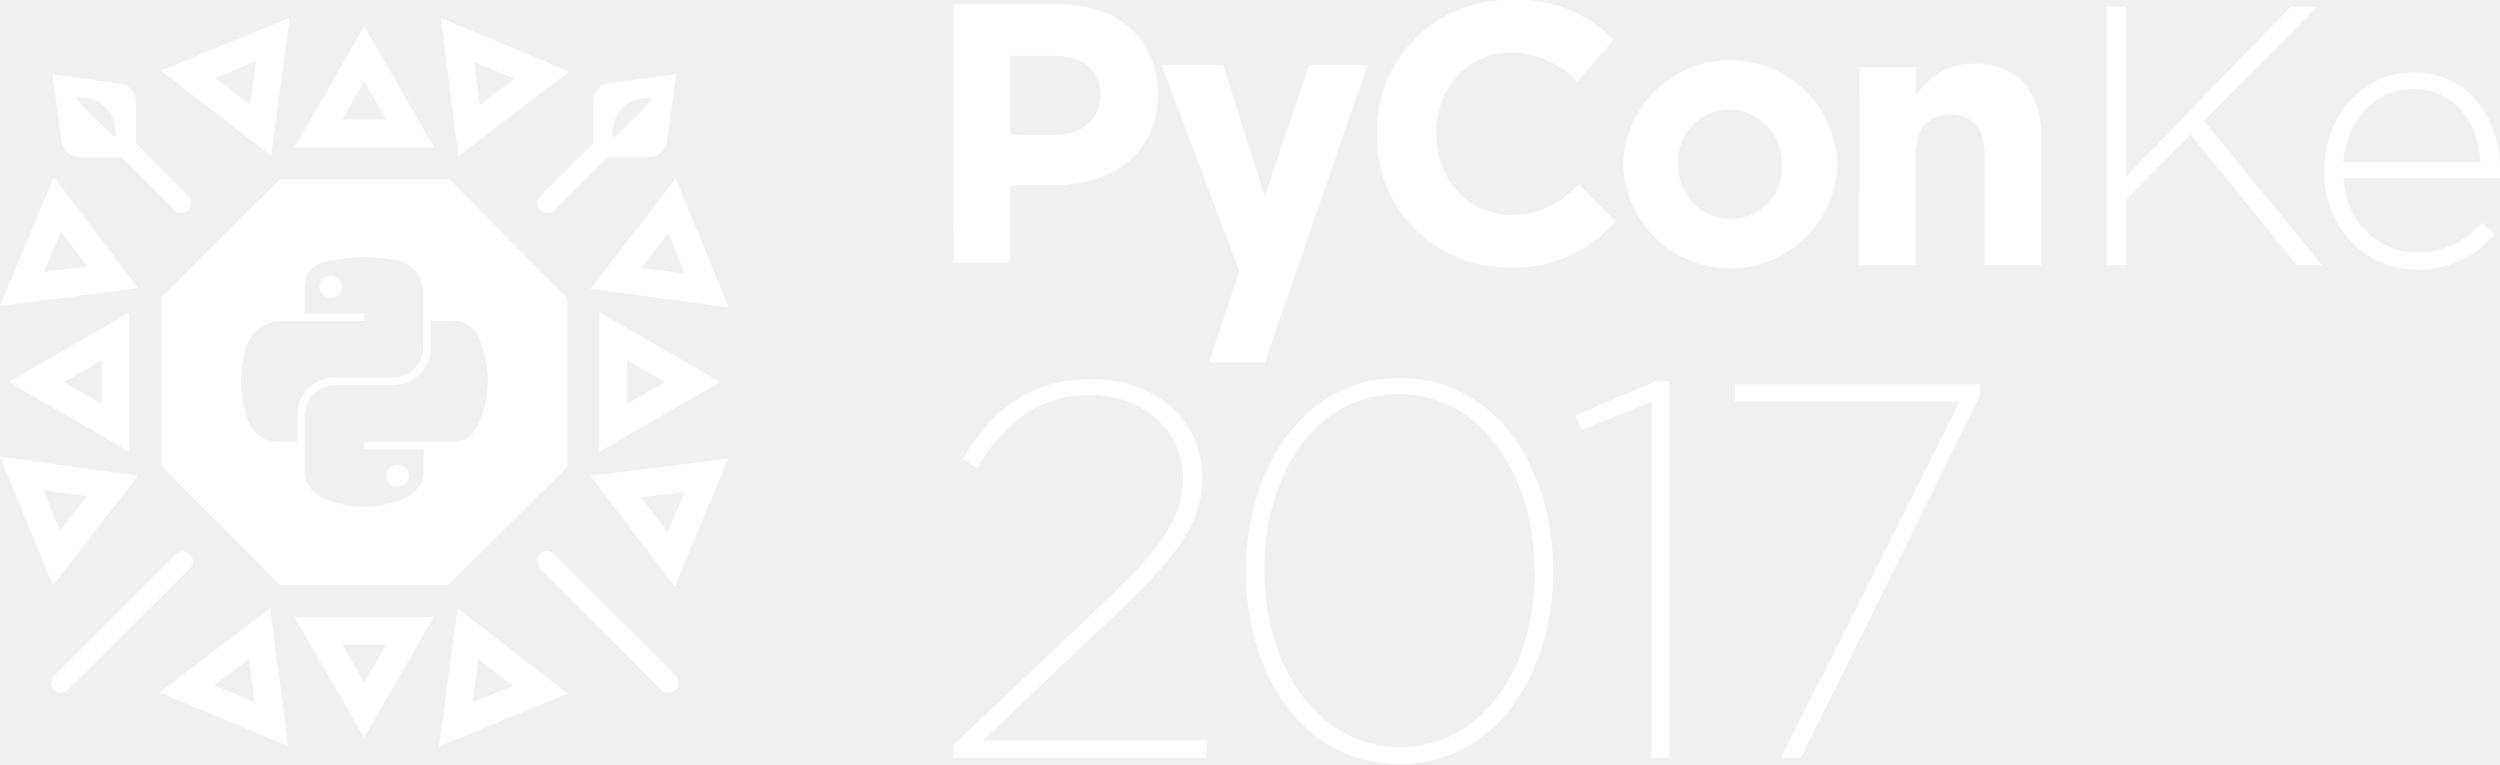
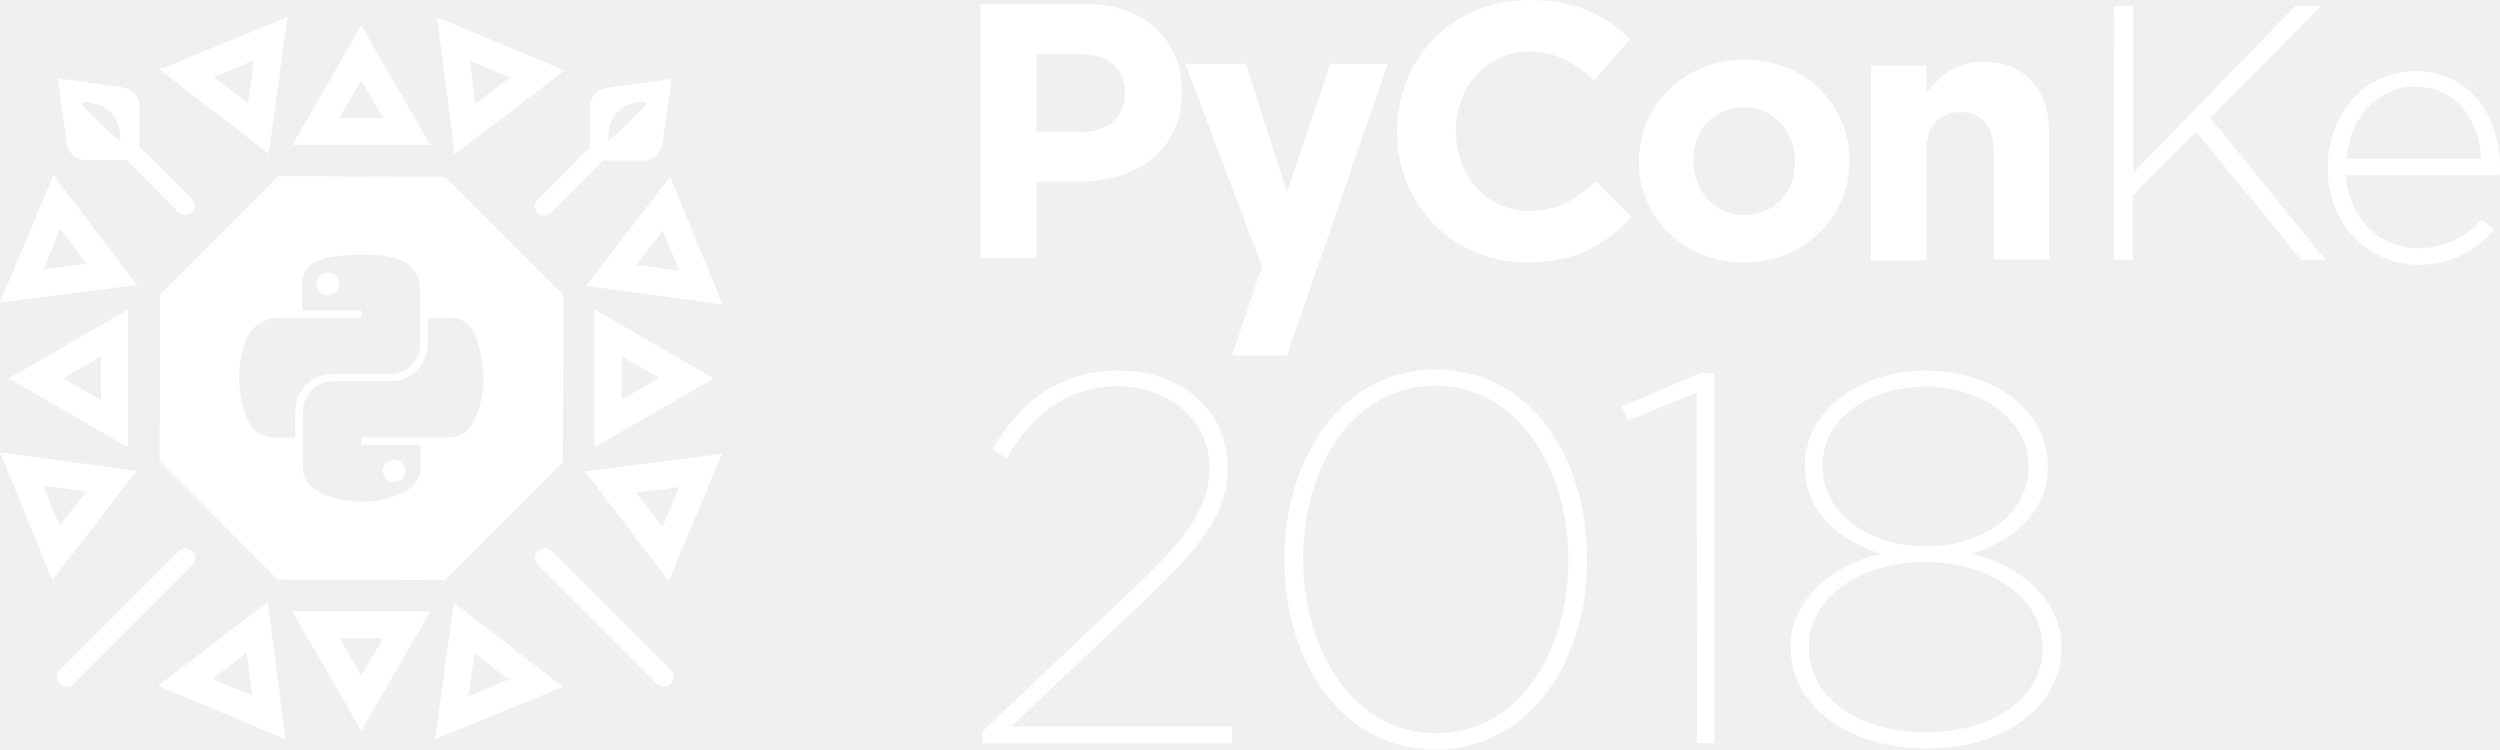
- <svg xmlns="http://www.w3.org/2000/svg" viewBox="0 0 220.71 67.45">
-   <defs>
-     <style>.cls-1{fill:#fff;}</style>
-   </defs>
-   <g id="Layer_2" data-name="Layer 2">
-     <g id="Layer_2-2" data-name="Layer 2">
-       <g id="_Group_" data-name="&lt;Group&gt;">
-         <g id="_Group_2" data-name="&lt;Group&gt;">
-           <g id="_Group_3" data-name="&lt;Group&gt;">
-             <g id="_Group_4" data-name="&lt;Group&gt;">
-               <path id="_Compound_Path_" data-name="&lt;Compound Path&gt;" class="cls-1" d="M84.15.39h9.32c5.44,0,8.74,3.23,8.74,7.89v.07c0,5.28-4.11,8-9.23,8H89.17v6.85h-5Zm9,11.51c2.51,0,4-1.5,4-3.46V8.38c0-2.25-1.56-3.46-4.07-3.46H89.17v7Z" />
-               <path id="_Compound_Path_2" data-name="&lt;Compound Path&gt;" class="cls-1" d="M121.55,11.87V11.8A11.6,11.6,0,0,1,133.45,0a11.77,11.77,0,0,1,9,3.52L139.25,7.2a8.42,8.42,0,0,0-5.84-2.58c-3.85,0-6.62,3.19-6.62,7.11v.07c0,3.91,2.71,7.17,6.62,7.17,2.61,0,4.21-1,6-2.67l3.19,3.23a11.66,11.66,0,0,1-9.36,4.07A11.52,11.52,0,0,1,121.55,11.87Z" />
-               <path id="_Compound_Path_3" data-name="&lt;Compound Path&gt;" class="cls-1" d="M143.3,14.57v-.06a9.46,9.46,0,0,1,18.91-.07v.07a9.46,9.46,0,0,1-18.91.06Zm14,0v-.06a4.64,4.64,0,0,0-4.6-4.83,4.48,4.48,0,0,0-4.53,4.76v.07a4.64,4.64,0,0,0,4.6,4.82A4.48,4.48,0,0,0,157.31,14.57Z" />
-               <path id="_Compound_Path_4" data-name="&lt;Compound Path&gt;" class="cls-1" d="M164.16,5.93h5V8.41a6.18,6.18,0,0,1,5.12-2.8c3.75,0,5.93,2.48,5.93,6.49V23.41h-5V13.66c0-2.35-1.11-3.55-3-3.55s-3.1,1.21-3.1,3.55v9.75h-5Z" />
-               <g id="_Group_5" data-name="&lt;Group&gt;">
-                 <path id="_Compound_Path_5" data-name="&lt;Compound Path&gt;" class="cls-1" d="M186,.59h1.7v15l14.54-15h2.31l-10,10.07L205,23.41h-2.22l-9.39-11.54-5.67,5.74v5.8H186Z" />
-                 <path id="_Compound_Path_6" data-name="&lt;Compound Path&gt;" class="cls-1" d="M205.2,15.13v-.07c0-4.82,3.39-8.67,7.89-8.67,4.66,0,7.63,3.78,7.63,8.7a4.15,4.15,0,0,1,0,.65H206.89c.29,4.14,3.26,6.55,6.52,6.55a7.47,7.47,0,0,0,5.7-2.61l1.11,1a8.74,8.74,0,0,1-6.88,3.13C209,23.8,205.2,20.31,205.2,15.13ZM219,14.31c-.23-3.36-2.15-6.45-6-6.45-3.29,0-5.84,2.77-6.13,6.45Z" />
-               </g>
-               <polygon id="_Path_" data-name="&lt;Path&gt;" class="cls-1" points="115.58 5.74 111.66 17.34 107.97 5.74 102.55 5.74 109.42 23.95 106.74 32 111.66 32 120.73 5.74 115.58 5.74" />
-             </g>
-             <g id="_Group_6" data-name="&lt;Group&gt;">
-               <path id="_Compound_Path_7" data-name="&lt;Compound Path&gt;" class="cls-1" d="M84.15,65.8,98,52.67c5.23-4.9,6.45-7.67,6.45-10.5,0-4.1-3.53-7.3-8.19-7.3s-7.72,2.59-10,6.45L85,40.52c2.45-4.19,5.89-7.06,11.39-7.06,5.74,0,9.75,3.81,9.75,8.57v.09c0,3.53-1.51,6.31-7.06,11.58L86.74,65.38h19.82v1.51H84.15Z" />
-               <path id="_Compound_Path_8" data-name="&lt;Compound Path&gt;" class="cls-1" d="M110,50.46v-.09c0-9,5.08-17,13.56-17s13.56,7.91,13.56,17v.09c0,9-5.08,17-13.56,17S110,59.54,110,50.46Zm25.47,0v-.09c0-8.1-4.47-15.58-12-15.58s-11.86,7.34-11.86,15.49v.09c0,8.1,4.47,15.58,12,15.58S135.52,58.6,135.52,50.5Z" />
-               <path id="_Compound_Path_9" data-name="&lt;Compound Path&gt;" class="cls-1" d="M145.83,35.44l-6.21,2.5-.52-1.27,7.06-3h1.22V66.89h-1.55Z" />
-               <path id="_Compound_Path_10" data-name="&lt;Compound Path&gt;" class="cls-1" d="M173,35.44H153.17V33.93h21.61V35L159,66.89h-1.74Z" />
-             </g>
-           </g>
-           <g id="_Group_7" data-name="&lt;Group&gt;">
-             <g id="_Group_8" data-name="&lt;Group&gt;">
-               <g id="_Group_9" data-name="&lt;Group&gt;">
-                 <ellipse id="_Path_2" data-name="&lt;Path&gt;" class="cls-1" cx="29.19" cy="25.32" rx="0.99" ry="1" />
-                 <ellipse id="_Path_3" data-name="&lt;Path&gt;" class="cls-1" cx="35.1" cy="42" rx="0.99" ry="1" />
-                 <path id="_Compound_Path_11" data-name="&lt;Compound Path&gt;" class="cls-1" d="M39.63,15.8l-14.86,0L14.24,26.26l0,14.86L24.7,51.65l14.86,0L50.09,41.19l0-14.86ZM26.24,39H24.43c-1.53,0-2.42-1.11-2.79-2.66a9.82,9.82,0,0,1,0-5.34,3.28,3.28,0,0,1,3.28-2.66h7.23v-.67H26.89v-2c0-1.52.4-2.34,2.63-2.73A15,15,0,0,1,32,22.71a16.39,16.39,0,0,1,2.74.21,2.93,2.93,0,0,1,2.63,2.73v5a2.65,2.65,0,0,1-2.63,2.67H29.52a3.34,3.34,0,0,0-3.28,3.27Zm16.42-2.66C42.13,37.93,41.56,39,40,39H32.15v.67H37.4v2c0,1.52-1.3,2.29-2.63,2.67a8.79,8.79,0,0,1-5.25,0c-1.39-.41-2.63-1.25-2.63-2.67v-5A2.68,2.68,0,0,1,29.52,34h5.25a3.37,3.37,0,0,0,3.28-3.33V28.33h2c1.53,0,2.25,1.14,2.63,2.66A9,9,0,0,1,42.66,36.33Z" />
-               </g>
-               <path id="_Compound_Path_12" data-name="&lt;Compound Path&gt;" class="cls-1" d="M32.16,7.19l1.94,3.36H30.22l1.94-3.36m0-4.86L26,13H38.31L32.16,2.33Z" />
-               <path id="_Compound_Path_13" data-name="&lt;Compound Path&gt;" class="cls-1" d="M55.35,31.79l3.36,1.94-3.36,1.94V31.79m-2.43-4.21V39.87l10.64-6.14L52.92,27.58Z" />
-               <path id="_Compound_Path_14" data-name="&lt;Compound Path&gt;" class="cls-1" d="M34.1,56.91l-1.94,3.36-1.94-3.36H34.1m4.21-2.43H26l6.14,10.64,6.14-10.64Z" />
-               <path id="_Compound_Path_15" data-name="&lt;Compound Path&gt;" class="cls-1" d="M9,31.79v3.88L5.62,33.73,9,31.79m2.43-4.21L.77,33.73l10.64,6.14V27.58Z" />
-               <path id="_Compound_Path_16" data-name="&lt;Compound Path&gt;" class="cls-1" d="M22.61,5.41l-.52,3.84L19,6.88l3.59-1.47m3-3.84L14.21,6.23l9.72,7.51L25.58,1.56Z" />
-               <path id="_Compound_Path_17" data-name="&lt;Compound Path&gt;" class="cls-1" d="M41.85,5.45l3.58,1.5L42.35,9.29l-.49-3.85M38.91,1.58l1.56,12.19,9.77-7.45L38.91,1.58Z" />
-               <path id="_Compound_Path_18" data-name="&lt;Compound Path&gt;" class="cls-1" d="M59,20.58l1.47,3.59-3.84-.52L59,20.58m.65-4.81-7.51,9.72,12.18,1.65L59.66,15.77Z" />
-               <path id="_Compound_Path_19" data-name="&lt;Compound Path&gt;" class="cls-1" d="M60.44,43.42,58.95,47,56.6,43.91l3.85-.49m3.86-2.94L52.12,42l7.45,9.77,4.74-11.34Z" />
-               <path id="_Compound_Path_20" data-name="&lt;Compound Path&gt;" class="cls-1" d="M42.24,58.2l3.07,2.37L41.72,62l.52-3.84M40.4,53.71,38.75,65.89l11.37-4.66L40.4,53.71Z" />
-               <path id="_Compound_Path_21" data-name="&lt;Compound Path&gt;" class="cls-1" d="M22,58.16,22.47,62l-3.58-1.5L22,58.16m1.87-4.48-9.77,7.45,11.34,4.74L23.85,53.68Z" />
-               <path id="_Compound_Path_22" data-name="&lt;Compound Path&gt;" class="cls-1" d="M3.84,43.28l3.84.52L5.31,46.87,3.84,43.28M0,40.31,4.66,51.68,12.18,42,0,40.31Z" />
-               <path id="_Compound_Path_23" data-name="&lt;Compound Path&gt;" class="cls-1" d="M5.38,20.46l2.35,3.08L3.88,24l1.5-3.58m-.62-4.82L0,27l12.19-1.56L4.76,15.64Z" />
-             </g>
-             <g id="_Group_10" data-name="&lt;Group&gt;">
-               <g id="_Group_11" data-name="&lt;Group&gt;">
-                 <path id="_Compound_Path_24" data-name="&lt;Compound Path&gt;" class="cls-1" d="M16.62,17.3,12,12.65V9a1.62,1.62,0,0,0-1.4-1.61L4.63,6.54l.82,5.94a1.63,1.63,0,0,0,1.61,1.4h3.68l4.66,4.66a.87.87,0,1,0,1.23-1.23ZM10.23,12V12l-.1.1-.55-.5c-.33-.3-.76-.72-1.18-1.14l-.69-.71-.07-.07-.38-.4-.5-.56.1-.1h.31a3.25,3.25,0,0,1,.7.07,3,3,0,0,1,.8.28A2.73,2.73,0,0,1,9,9.22a3.26,3.26,0,0,1,.34.29,3.78,3.78,0,0,1,.29.34,2.74,2.74,0,0,1,.24.38,2.58,2.58,0,0,1,.14.31,2.8,2.8,0,0,1,.14.48,3.25,3.25,0,0,1,.07.7A1.66,1.66,0,0,1,10.23,12Z" />
-                 <path id="_Compound_Path_25" data-name="&lt;Compound Path&gt;" class="cls-1" d="M47.7,18.53a.86.86,0,0,0,1.23,0l4.66-4.66h3.68a1.63,1.63,0,0,0,1.61-1.4l.82-5.94-5.94.82A1.62,1.62,0,0,0,52.36,9v3.68L47.7,17.3A.87.87,0,0,0,47.7,18.53Zm6.38-6.81a3.25,3.25,0,0,1,.07-.7,2.8,2.8,0,0,1,.14-.48,2.58,2.58,0,0,1,.14-.31,2.74,2.74,0,0,1,.24-.38A3.78,3.78,0,0,1,55,9.51a3.26,3.26,0,0,1,.34-.29A2.73,2.73,0,0,1,55.67,9a3,3,0,0,1,.8-.28,3.25,3.25,0,0,1,.7-.07h.31l.1.1-.5.56-.38.4-.07.07-.69.71c-.43.42-.85.83-1.18,1.14l-.55.5-.1-.1V12A1.66,1.66,0,0,1,54.08,11.72Z" />
-               </g>
-               <g id="_Group_12" data-name="&lt;Group&gt;">
-                 <path id="_Path_4" data-name="&lt;Path&gt;" class="cls-1" d="M59,61.15a.88.88,0,0,1-.62-.26L47.74,50.21A.88.88,0,1,1,49,49L59.67,59.64a.88.88,0,0,1-.62,1.5Z" />
-               </g>
-               <g id="_Group_13" data-name="&lt;Group&gt;">
-                 <path id="_Path_5" data-name="&lt;Path&gt;" class="cls-1" d="M5.41,61.15a.88.88,0,0,1-.62-1.5L15.47,49a.88.88,0,1,1,1.24,1.24L6,60.89A.88.88,0,0,1,5.41,61.15Z" />
-               </g>
-             </g>
-           </g>
-         </g>
-       </g>
+ <svg xmlns="http://www.w3.org/2000/svg" id="svg6567" version="1.1" viewBox="0 0 84.392 25.299" height="25.299mm" width="84.392mm">
+   <defs id="defs6561" />
+   <g transform="translate(-0.01662288,-271.6845)" id="layer1">
+     <g transform="matrix(0.3527778,0,0,0.3527778,-37.54568,271.5344)" id="g302">
+       <path id="path304" style="fill:#ffffff;fill-opacity:1;fill-rule:nonzero;stroke:none" d="m 200.3,0.8 h 9.93 c 5.808,0 9.322,3.419 9.322,8.385 v 0.094 c 0,5.621 -4.356,8.525 -9.837,8.525 h -4.075 V 25.111 H 200.3 Z M 209.903,13.073 c 2.67,0 4.216,-1.593 4.216,-3.701 V 9.278 c 0,-2.389 -1.686,-3.701 -4.356,-3.701 h -4.122 v 7.448 h 4.263 v 0.047 z" />
+     </g>
+     <g transform="matrix(0.3527778,0,0,0.3527778,-53.50449,271.6845)" id="g306">
+       <path id="path308" style="fill:#ffffff;fill-opacity:1;fill-rule:nonzero;stroke:none" d="m 285.4,12.6 v -0.047 C 285.4,5.668 290.599,0 298.094,0 c 4.591,0 7.307,1.546 9.603,3.747 l -3.419,3.935 c -1.874,-1.686 -3.794,-2.764 -6.23,-2.764 -4.075,0 -7.026,3.419 -7.026,7.588 v 0.047 c 0,4.169 2.904,7.635 7.026,7.635 2.764,0 4.497,-1.124 6.37,-2.857 l 3.419,3.419 c -2.483,2.67 -5.293,4.356 -9.977,4.356 -7.167,0 -12.46,-5.527 -12.46,-12.507 z" />
+     </g>
+     <g transform="matrix(0.3527778,0,0,0.3527778,-62.76848,269.3966)" id="g310">
+       <path id="path312" style="fill:#ffffff;fill-opacity:1;fill-rule:nonzero;stroke:none" d="m 334.8,21.943 c 0,-5.387 4.309,-9.743 10.118,-9.743 5.762,0 10.024,4.263 10.024,9.603 v 0.094 c 0,5.34 -4.309,9.696 -10.118,9.696 -5.762,-2e-6 -10.024,-4.309 -10.024,-9.649 z m 14.943,0 c 0,-2.811 -1.967,-5.199 -4.918,-5.199 -2.998,0 -4.825,2.342 -4.825,5.059 v 0.094 c 0,2.764 1.967,5.153 4.872,5.153 3.045,0 4.872,-2.342 4.872,-5.106 z" />
+     </g>
+     <g transform="matrix(0.3527778,0,0,0.3527778,-71.65743,269.3216)" id="g314">
+       <path id="path316" style="fill:#ffffff;fill-opacity:1;fill-rule:nonzero;stroke:none" d="m 382.2,12.975 h 5.293 v 2.623 C 388.711,14.052 390.257,12.6 392.927,12.6 c 3.982,0 6.324,2.623 6.324,6.886 v 12.038 h -5.293 V 21.219 c 0,-2.483 -1.171,-3.794 -3.185,-3.794 -2.014,0 -3.279,1.265 -3.279,3.794 v 10.399 h -5.293 z" />
+     </g>
+     <g transform="matrix(0.3527778,0,0,0.3527778,-80.95891,271.4594)" id="g318">
+       <path id="path320" style="fill:#ffffff;fill-opacity:1;fill-rule:nonzero;stroke:none" d="m 431.847,1.2 h 1.827 V 17.173 L 449.178,1.2 h 2.483 L 441.028,11.927 452.082,25.511 h -2.342 l -10.071,-12.273 -6.043,6.089 v 6.183 h -1.827 z" />
+     </g>
+     <g transform="matrix(0.3527778,0,0,0.3527778,-89.15399,268.9653)" id="g322">
+       <path id="path324" style="fill:#ffffff;fill-opacity:1;fill-rule:nonzero;stroke:none" d="m 475.5,23.775 c 0,-5.199 3.607,-9.275 8.385,-9.275 4.965,0 8.104,4.028 8.104,9.275 0,0.328 0,0.422 -0.047,0.703 h -14.708 c 0.328,4.403 3.466,6.979 6.933,6.979 2.764,0 4.637,-1.218 6.089,-2.764 l 1.171,1.031 c -1.827,1.921 -3.935,3.326 -7.307,3.326 C 479.528,33.003 475.5,29.302 475.5,23.775 Z m 14.708,-0.89 c -0.234,-3.56 -2.295,-6.886 -6.37,-6.886 -3.513,0 -6.23,2.951 -6.511,6.886 z" />
+     </g>
+     <g transform="matrix(0.3527778,0,0,0.3527778,-45.38444,269.2466)" id="g326">
+       <path id="path328" style="fill:#ffffff;fill-opacity:1;fill-rule:nonzero;stroke:none" d="M 256.012,13 251.843,25.319 247.908,13 h -5.808 l 7.354,19.393 -2.857,8.525 h 5.246 L 261.493,13 Z" />
+     </g>
+     <g transform="matrix(0.3527778,0,0,0.3527778,-12.11658,261.239)" id="g330">
+       <path id="path332" style="fill:#ffffff;fill-opacity:1;fill-rule:nonzero;stroke:none" d="m 65.777,55.7 c -0.609,0 -1.077,0.468 -1.077,1.077 0,0.609 0.468,1.077 1.077,1.077 0.562,0 1.077,-0.468 1.077,-1.077 -0.047,-0.609 -0.515,-1.077 -1.077,-1.077 z" />
+     </g>
+     <g transform="matrix(0.3527778,0,0,0.3527778,-14.64823,254.0754)" id="g334">
+       <path id="path336" style="fill:#ffffff;fill-opacity:1;fill-rule:nonzero;stroke:none" d="m 79.277,96.055 c 0.609,0 1.077,-0.468 1.077,-1.077 0,-0.609 -0.468,-1.077 -1.077,-1.077 -0.562,0 -1.077,0.468 -1.077,1.077 0.047,0.609 0.515,1.077 1.077,1.077 z" />
+     </g>
+     <g transform="matrix(0.3527778,0,0,0.3527778,-6.09686,264.9334)" id="g338">
+       <path id="path340" style="fill:#ffffff;fill-opacity:1;fill-rule:nonzero;stroke:none" d="M 59.909,36.047 43.936,36 32.647,47.289 32.6,63.262 43.889,74.598 59.862,74.645 71.198,63.356 71.245,47.383 Z M 45.528,61.014 h -1.921 c -1.639,0 -2.623,-1.171 -2.998,-2.857 -0.562,-2.248 -0.515,-3.607 0,-5.762 0.468,-1.874 1.874,-2.857 3.513,-2.857 h 2.108 5.668 v -0.703 h -5.668 v -2.155 c 0,-1.639 0.422,-2.529 2.811,-2.951 0.796,-0.141 1.733,-0.234 2.717,-0.234 0.984,0 1.967,0.047 2.951,0.234 1.546,0.234 2.811,1.405 2.811,2.951 v 5.387 c 0,1.593 -1.265,2.857 -2.811,2.857 h -5.621 c -1.921,0 -3.513,1.639 -3.513,3.513 v 2.576 z m 17.659,-2.904 c -0.562,1.733 -1.171,2.857 -2.811,2.857 H 57.567 51.946 v 0.749 H 57.567 v 2.155 c 0,1.639 -1.405,2.436 -2.811,2.857 -2.155,0.609 -3.841,0.515 -5.621,0 -1.499,-0.422 -2.811,-1.358 -2.811,-2.857 v -5.387 c 0,-1.546 1.265,-2.857 2.811,-2.857 h 5.621 c 1.874,0 3.513,-1.639 3.513,-3.56 v -2.529 h 2.108 c 1.639,0 2.436,1.218 2.811,2.857 0.562,2.248 0.562,3.982 0,5.715 z" />
+     </g>
+     <g transform="matrix(0.3527778,0,0,0.3527778,-11.17893,270.7093)" id="g342">
+       <path id="path344" style="fill:#ffffff;fill-opacity:1;fill-rule:nonzero;stroke:none" d="m 66.305,10.446 2.061,3.607 h -4.169 l 2.108,-3.607 m 0,-5.246 -6.605,11.429 h 13.209 z" />
+     </g>
+     <g transform="matrix(0.3527778,0,0,0.3527778,-22.74954,259.8326)" id="g346">
+       <path id="path348" style="fill:#ffffff;fill-opacity:1;fill-rule:nonzero;stroke:none" d="m 124.023,67.697 3.607,2.061 -3.607,2.061 v -4.122 m -2.623,-4.497 v 13.209 l 11.429,-6.605 z" />
+     </g>
+     <g transform="matrix(0.3527778,0,0,0.3527778,-11.17893,248.262)" id="g350">
+       <path id="path352" style="fill:#ffffff;fill-opacity:1;fill-rule:nonzero;stroke:none" d="m 68.366,127.476 -2.061,3.607 -2.061,-3.607 h 4.122 m 4.544,-2.576 h -13.209 l 6.605,11.429 z" />
+     </g>
+     <g transform="matrix(0.3527778,0,0,0.3527778,-0.3209321,259.8326)" id="g354">
+       <path id="path356" style="fill:#ffffff;fill-opacity:1;fill-rule:nonzero;stroke:none" d="m 10.606,67.697 v 4.169 l -3.607,-2.061 3.607,-2.108 M 13.229,63.2 1.8,69.805 l 11.429,6.605 z" />
+     </g>
+     <g transform="matrix(0.3527778,0,0,0.3527778,-6.09686,271.0281)" id="g358">
+       <path id="path360" style="fill:#ffffff;fill-opacity:1;fill-rule:nonzero;stroke:none" d="M 41.64,7.622 41.078,11.744 37.799,9.215 41.64,7.622 M 44.826,3.5 32.6,8.512 43.046,16.569 Z" />
+     </g>
+     <g transform="matrix(0.3527778,0,0,0.3527778,-16.72983,271.0281)" id="g362">
+       <path id="path364" style="fill:#ffffff;fill-opacity:1;fill-rule:nonzero;stroke:none" d="M 92.438,7.669 96.279,9.262 92.954,11.791 92.438,7.669 M 89.3,3.5 90.986,16.616 101.479,8.606 Z" />
+     </g>
+     <g transform="matrix(0.3527778,0,0,0.3527778,-22.43074,264.9146)" id="g366">
+       <path id="path368" style="fill:#ffffff;fill-opacity:1;fill-rule:nonzero;stroke:none" d="m 127.054,41.253 1.593,3.841 -4.122,-0.562 2.529,-3.279 m 0.703,-5.153 -8.057,10.446 13.069,1.78 z" />
+     </g>
+     <g transform="matrix(0.3527778,0,0,0.3527778,-22.39324,254.3004)" id="g370">
+       <path id="path372" style="fill:#ffffff;fill-opacity:1;fill-rule:nonzero;stroke:none" d="m 128.494,95.885 -1.593,3.841 -2.529,-3.326 4.122,-0.515 m 4.122,-3.185 -13.116,1.686 8.01,10.493 z" />
+     </g>
+     <g transform="matrix(0.3527778,0,0,0.3527778,-16.65481,248.5995)" id="g374">
+       <path id="path376" style="fill:#ffffff;fill-opacity:1;fill-rule:nonzero;stroke:none" d="m 92.647,127.925 3.279,2.529 -3.841,1.593 0.562,-4.122 m -1.967,-4.825 -1.78,13.069 12.226,-5.012 z" />
+     </g>
+     <g transform="matrix(0.3527778,0,0,0.3527778,-6.040602,248.6182)" id="g378">
+       <path id="path380" style="fill:#ffffff;fill-opacity:1;fill-rule:nonzero;stroke:none" d="m 40.778,127.825 0.515,4.122 -3.841,-1.593 3.326,-2.529 M 42.793,123 l -10.493,8.01 12.179,5.106 z" />
+     </g>
+     <g transform="matrix(0.3527778,0,0,0.3527778,0.01662288,254.3567)" id="g382">
+       <path id="path384" style="fill:#ffffff;fill-opacity:1;fill-rule:nonzero;stroke:none" d="M 4.122,95.585 8.244,96.147 5.715,99.426 4.122,95.585 M 0,92.4 5.012,104.626 13.069,94.18 Z" />
+     </g>
+     <g transform="matrix(0.3527778,0,0,0.3527778,0.01662288,264.9709)" id="g386">
+       <path id="path388" style="fill:#ffffff;fill-opacity:1;fill-rule:nonzero;stroke:none" d="M 5.762,40.953 8.291,44.278 4.169,44.794 5.762,40.953 M 5.106,35.8 0,47.979 13.116,46.293 Z" />
+     </g>
+     <g transform="matrix(0.3527778,0,0,0.3527778,-2.196232,268.684)" id="g390">
+       <path id="path392" style="fill:#ffffff;fill-opacity:1;fill-rule:nonzero;stroke:none" d="m 24.588,27.523 -4.965,-4.965 v -3.935 c 0,-0.843 -0.656,-1.593 -1.499,-1.733 L 11.8,16 l 0.89,6.324 c 0.141,0.843 0.843,1.499 1.733,1.499 h 3.935 l 4.965,4.965 c 0.187,0.187 0.422,0.281 0.656,0.281 0.234,0 0.468,-0.094 0.656,-0.281 0.328,-0.328 0.328,-0.89 -0.047,-1.265 z m -6.792,-5.715 c 0,0.047 0,0.094 0,0.094 l -0.094,0.094 c 0,0 -0.234,-0.187 -0.609,-0.515 -0.375,-0.328 -0.796,-0.749 -1.265,-1.218 -0.234,-0.281 -0.515,-0.515 -0.749,-0.749 -0.047,-0.047 -0.047,-0.047 -0.094,-0.094 -0.141,-0.141 -0.281,-0.281 -0.422,-0.422 -0.328,-0.375 -0.515,-0.609 -0.515,-0.609 l 0.094,-0.094 c 0,0 0.047,0 0.094,0 0.047,0 0.141,0 0.234,0 0.187,0 0.468,0 0.749,0.094 0.281,0.047 0.562,0.141 0.843,0.281 0.141,0.094 0.281,0.141 0.422,0.234 0.141,0.094 0.234,0.187 0.375,0.328 0.094,0.141 0.234,0.234 0.328,0.375 0.094,0.141 0.187,0.281 0.234,0.422 0.047,0.094 0.094,0.234 0.141,0.328 0.047,0.187 0.141,0.328 0.141,0.515 0.047,0.281 0.094,0.562 0.047,0.749 0.047,0.047 0.047,0.141 0.047,0.187 z" />
+     </g>
+     <g transform="matrix(0.3527778,0,0,0.3527778,-20.46392,268.6652)" id="g394">
+       <path id="path396" style="fill:#ffffff;fill-opacity:1;fill-rule:nonzero;stroke:none" d="m 109.487,28.888 c 0.187,0.187 0.422,0.281 0.656,0.281 0.234,0 0.468,-0.094 0.656,-0.281 l 4.965,-4.965 h 3.935 c 0.843,0 1.593,-0.656 1.733,-1.499 l 0.89,-6.324 -6.324,0.89 c -0.843,0.141 -1.499,0.843 -1.499,1.733 v 3.935 l -4.965,4.965 c -0.422,0.328 -0.422,0.89 -0.047,1.265 z m 6.792,-7.26 c 0,-0.187 0,-0.468 0.047,-0.749 0.047,-0.187 0.094,-0.328 0.141,-0.515 0.047,-0.094 0.094,-0.234 0.141,-0.328 0.094,-0.141 0.141,-0.281 0.234,-0.422 0.094,-0.141 0.187,-0.234 0.328,-0.375 0.094,-0.094 0.234,-0.234 0.375,-0.328 0.141,-0.094 0.281,-0.187 0.422,-0.234 0.281,-0.141 0.562,-0.234 0.843,-0.281 0.281,-0.047 0.562,-0.094 0.749,-0.094 0.094,0 0.187,0 0.234,0 0.047,0 0.094,0 0.094,0 l 0.094,0.094 c 0,0 -0.234,0.234 -0.515,0.609 -0.141,0.141 -0.281,0.281 -0.422,0.422 -0.047,0.047 -0.047,0.047 -0.094,0.094 -0.234,0.234 -0.468,0.515 -0.749,0.749 -0.468,0.422 -0.89,0.89 -1.265,1.218 -0.375,0.328 -0.609,0.515 -0.609,0.515 l -0.094,-0.094 c 0,0 0,-0.047 0,-0.094 0.047,2e-6 0.047,-0.094 0.047,-0.187 z" />
+     </g>
+     <g transform="matrix(0.3527778,0,0,0.3527778,-20.48043,250.6811)" id="g398">
+       <path id="path400" style="fill:#ffffff;fill-opacity:1;fill-rule:nonzero;stroke:none" d="m 121.619,125.256 c -0.234,0 -0.468,-0.094 -0.656,-0.281 l -11.383,-11.383 c -0.375,-0.375 -0.375,-0.937 0,-1.312 0.375,-0.375 0.937,-0.375 1.312,0 l 11.383,11.383 c 0.375,0.375 0.375,0.937 0,1.312 -0.187,0.187 -0.422,0.281 -0.656,0.281 z" />
+     </g>
+     <g transform="matrix(0.3527778,0,0,0.3527778,-2.158728,250.6811)" id="g402">
+       <path id="path404" style="fill:#ffffff;fill-opacity:1;fill-rule:nonzero;stroke:none" d="m 12.537,125.256 c -0.234,0 -0.468,-0.094 -0.656,-0.281 -0.375,-0.375 -0.375,-0.937 0,-1.312 l 11.383,-11.383 c 0.375,-0.375 0.937,-0.375 1.312,0 0.375,0.375 0.375,0.937 0,1.312 l -11.383,11.383 c -0.141,0.187 -0.375,0.281 -0.656,0.281 z" />
+     </g>
+     <g transform="matrix(0.3527778,0,0,0.3527778,-37.62068,257.4884)" id="g406">
+       <path id="path408" style="fill:#ffffff;fill-opacity:1;fill-rule:nonzero;stroke:none" d="m 200.747,110.176 14.802,-14.006 c 5.574,-5.199 6.886,-8.197 6.886,-11.195 0,-4.356 -3.747,-7.776 -8.759,-7.776 -4.872,0 -8.244,2.764 -10.68,6.886 l -1.358,-0.843 c 2.623,-4.45 6.277,-7.542 12.132,-7.542 6.136,0 10.399,4.075 10.399,9.134 v 0.094 c 0,3.747 -1.593,6.745 -7.542,12.366 l -13.163,12.46 h 21.126 v 1.593 h -23.889 v -1.171 h 0.047 v 1e-5 z" />
+     </g>
+     <g transform="matrix(0.3527778,0,0,0.3527778,-49.1913,257.5259)" id="g410">
+       <path id="path412" style="fill:#ffffff;fill-opacity:1;fill-rule:nonzero;stroke:none" d="m 262.4,93.721 v -0.094 c 0,-9.603 5.434,-18.128 14.474,-18.128 9.087,0 14.474,8.432 14.474,18.128 v 0.094 c 0,9.603 -5.434,18.128 -14.474,18.128 -9.087,1e-5 -14.474,-8.478 -14.474,-18.128 z m 27.168,0.047 v -0.094 c 0,-8.619 -4.778,-16.629 -12.741,-16.629 -7.963,0 -12.647,7.823 -12.647,16.535 v 0.094 c 0,8.619 4.778,16.629 12.741,16.629 8.01,-0.047 12.647,-7.916 12.647,-16.535 z" />
+     </g>
+     <g transform="matrix(0.3527778,0,0,0.3527778,-62.11212,257.3947)" id="g414">
+       <path id="path416" style="fill:#ffffff;fill-opacity:1;fill-rule:nonzero;stroke:none" d="m 338.467,78.074 -6.605,2.67 -0.562,-1.358 7.542,-3.185 h 1.312 v 35.412 h -1.639 l -0.047,-33.539 z" />
+     </g>
+     <g transform="matrix(0.3527778,0,0,0.3527778,-68.58192,257.4884)" id="g418">
+       <path id="path420" style="fill:#ffffff;fill-opacity:1;fill-rule:nonzero;stroke:none" d="m 365.8,102.212 v -0.094 c 0,-4.356 3.747,-7.729 8.619,-8.9 -4.169,-1.312 -7.26,-4.122 -7.26,-8.338 v -0.094 c 0,-5.293 5.293,-9.087 11.617,-9.087 6.324,0 11.617,3.794 11.617,9.087 v 0.094 c 0,4.216 -3.092,7.026 -7.26,8.338 4.872,1.218 8.572,4.591 8.572,8.9 v 0.094 c 0,5.387 -5.106,9.649 -12.882,9.649 -7.916,-0.047 -13.022,-4.309 -13.022,-9.649 z m 24.124,0.094 v -0.094 c 0,-4.778 -5.059,-8.197 -11.242,-8.197 -6.183,0 -11.148,3.373 -11.148,8.15 v 0.094 c 0,4.309 4.263,8.057 11.195,8.057 6.979,-0.047 11.195,-3.7 11.195,-8.01 z m -1.358,-17.425 v -0.094 c 0,-4.309 -4.356,-7.542 -9.884,-7.542 -5.527,0 -9.837,3.185 -9.837,7.495 v 0.094 c 0,4.637 4.497,7.682 9.884,7.682 5.434,0 9.837,-3.045 9.837,-7.635 z" />
    </g>
  </g>
</svg>
